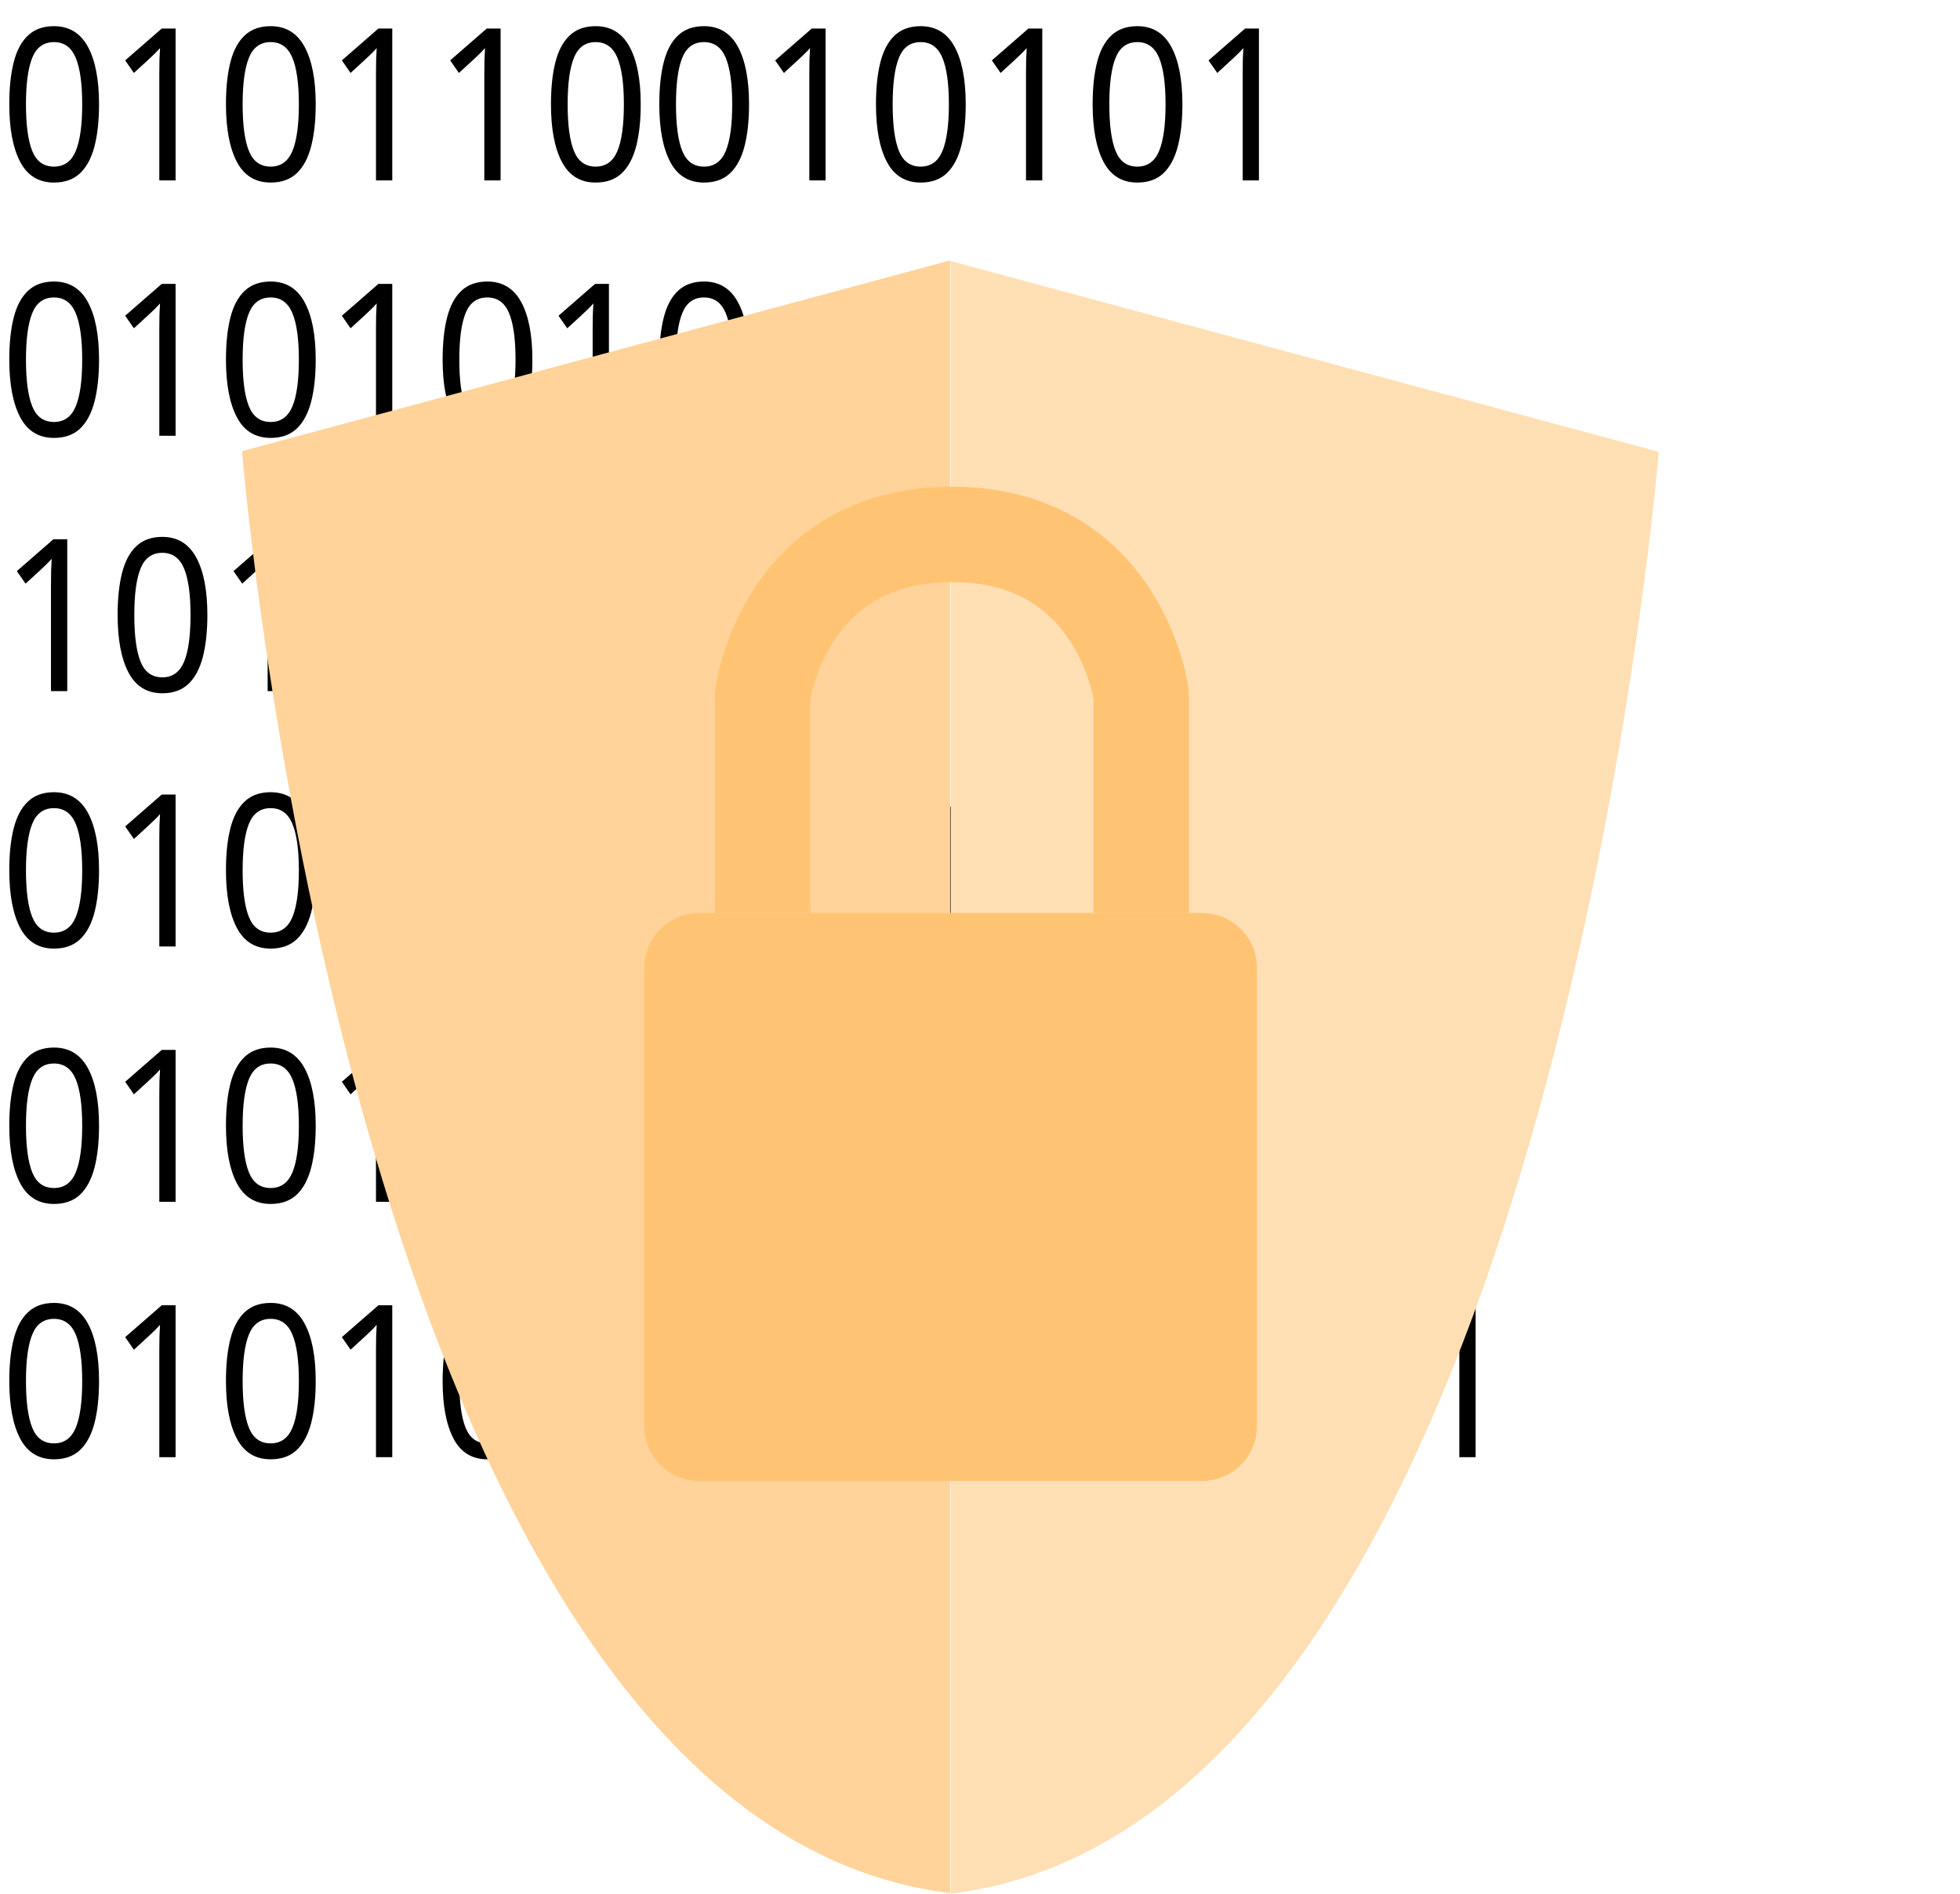
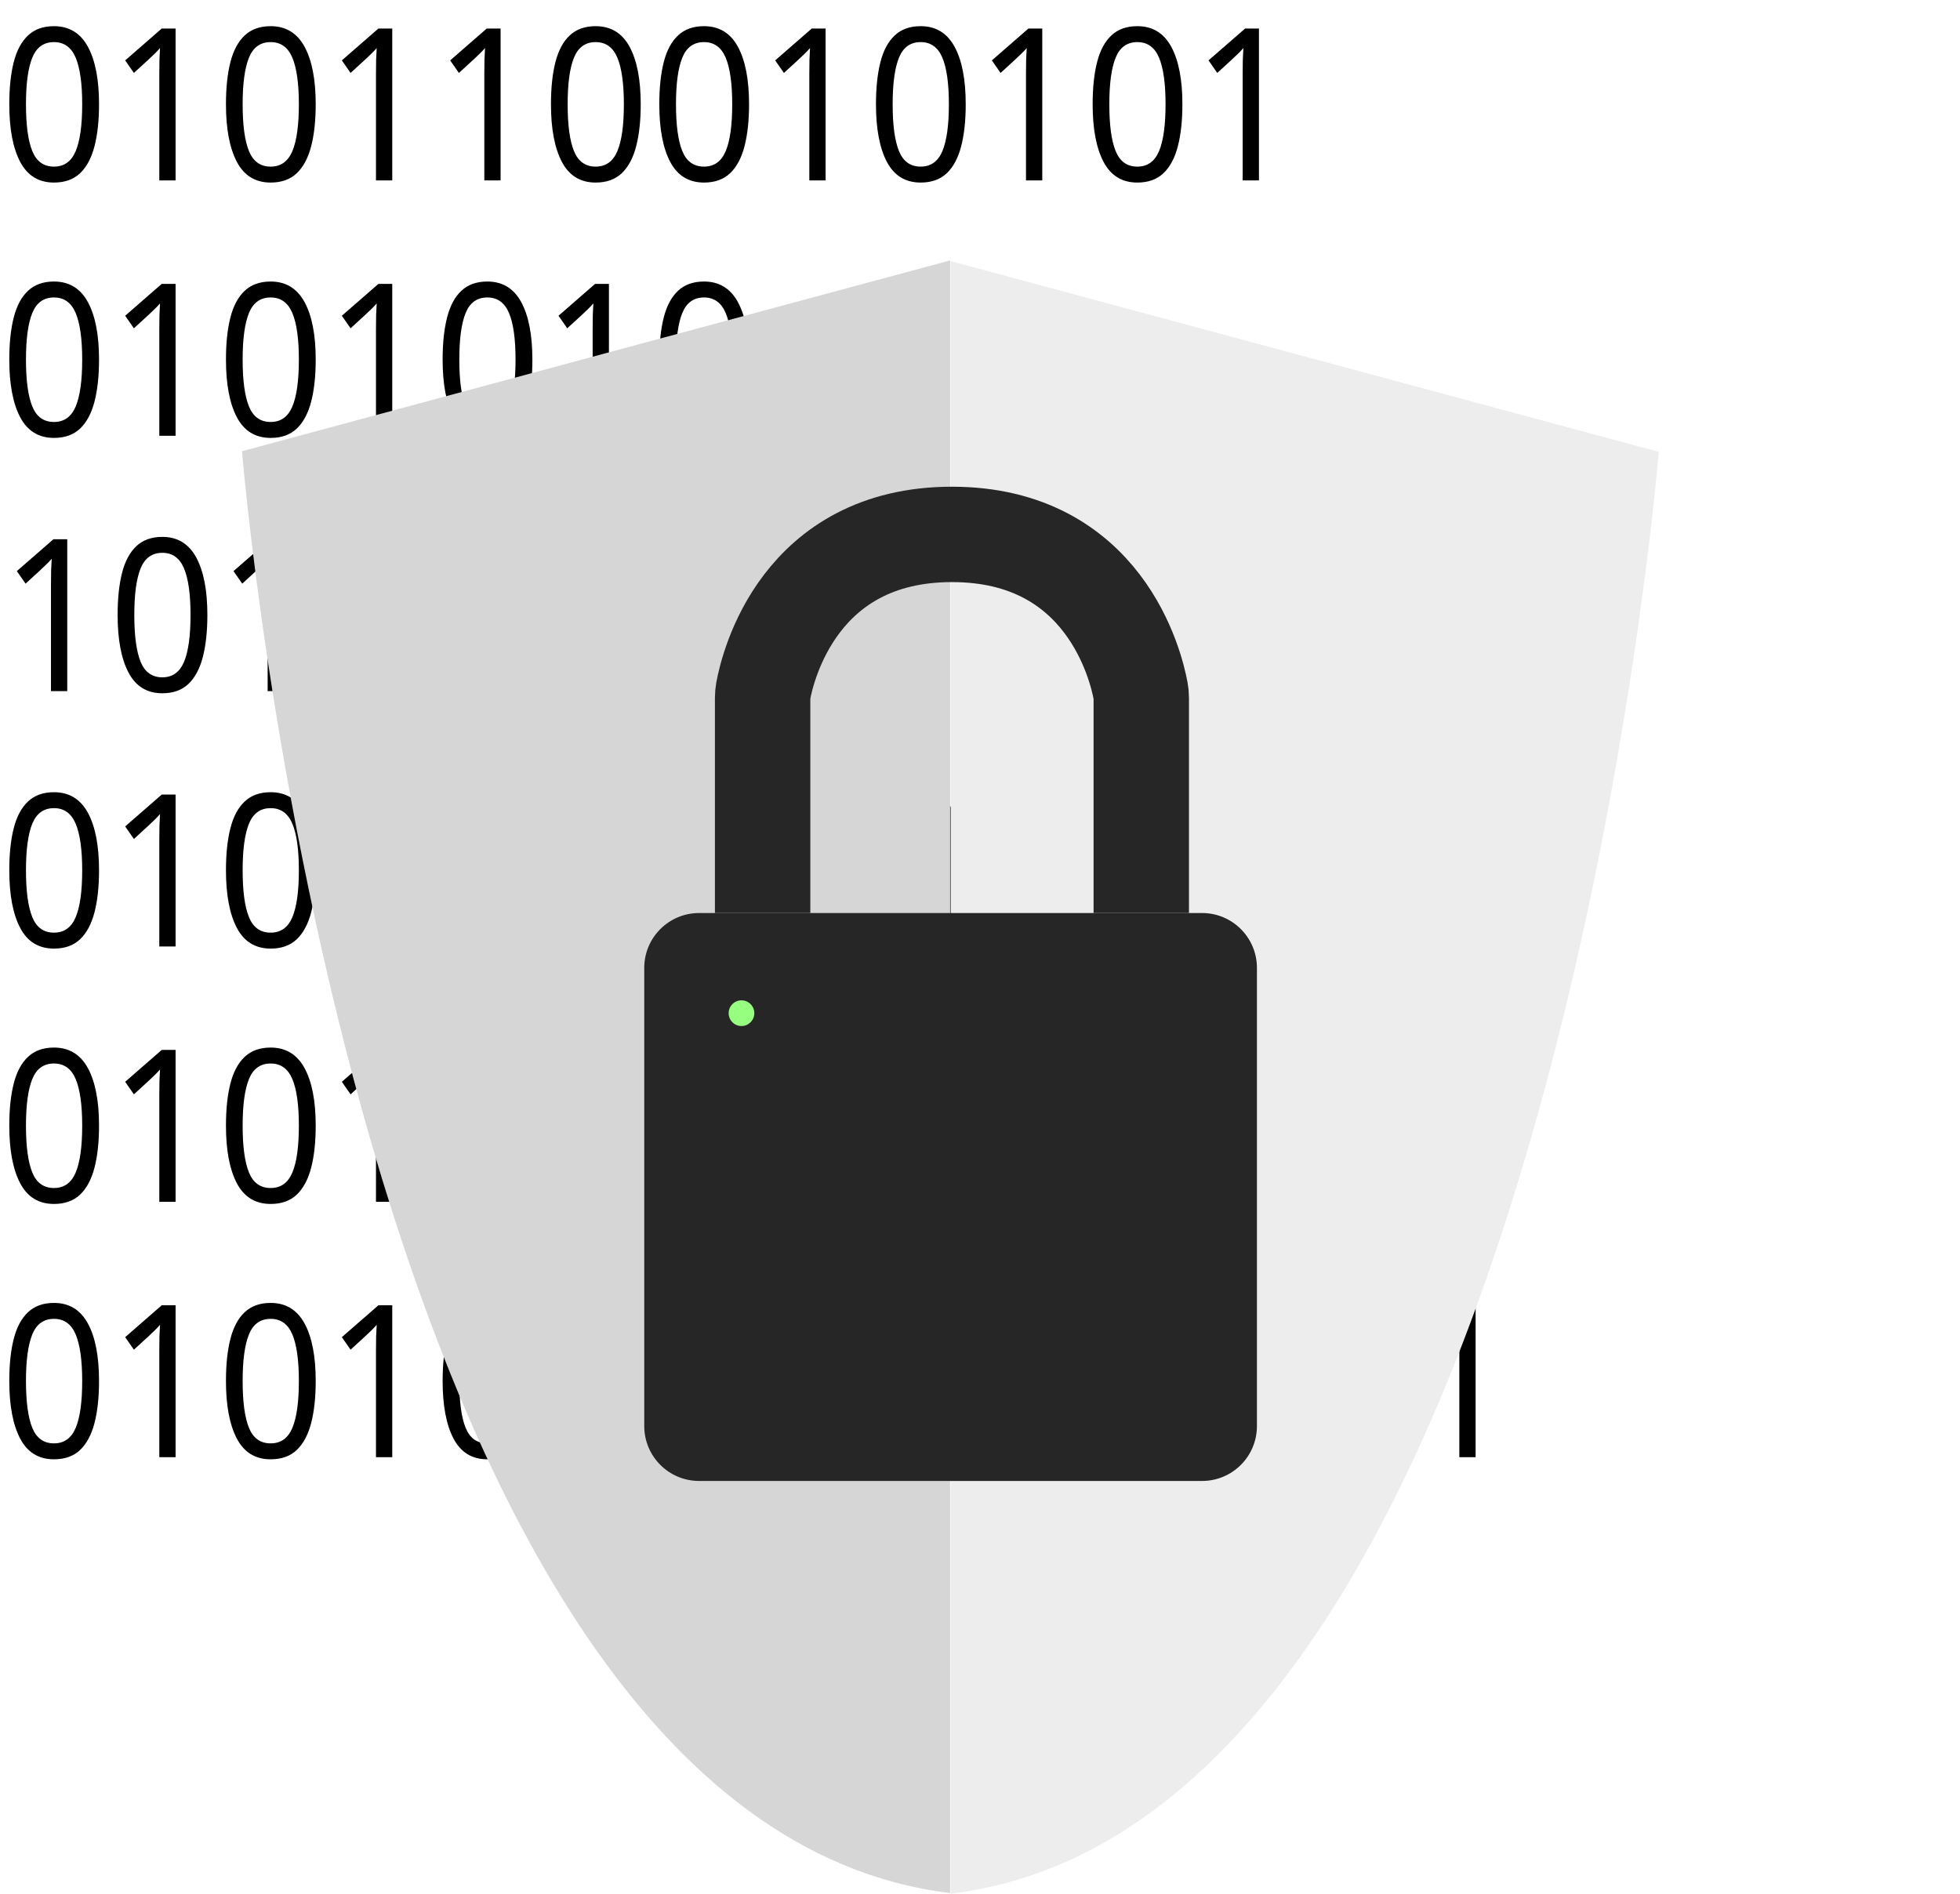
<svg xmlns="http://www.w3.org/2000/svg" viewBox="0 0 534.19 516.16">
  <defs>
-     <style>.a{font-size:58px;font-family:MajorMonoDisplay-Regular, Major Mono Display;}.b{fill:#ffdfb3;}.c{fill:#ffd399;}.d{fill:#ffc473;}.e{fill:none;stroke:#ffc473;stroke-linejoin:round;stroke-width:26px;}</style>
+     <style>.a{font-size:58px;font-family:MajorMonoDisplay-Regular, Major Mono Display;}.b{fill:#ededed;}.c{fill:#d6d6d6;}.d{fill:#262626;}.e{fill:none;stroke:#262626;stroke-linejoin:round;stroke-width:26px;}.f{fill:#97ff80;}</style>
  </defs>
  <text class="a" transform="translate(0 49.18) scale(0.89 1)">010110010101<tspan x="0" y="69.6">0101010</tspan>
    <tspan x="0" y="139.2">101010101010</tspan>
    <tspan x="0" y="208.8">01010101010</tspan>
    <tspan x="0" y="278.4">010101010</tspan>
    <tspan x="0" y="348">01010101010101</tspan>
  </text>
  <path class="b" d="M901.5,318.5l193,52s-30.13,373.36-193,393" transform="translate(-642.41 -247.34)" />
  <path class="c" d="M901.37,318.32l-193,52s30.13,373.35,193,393" transform="translate(-642.41 -247.34)" />
  <rect class="d" x="175.59" y="248.86" width="166.98" height="154.8" rx="14.95" />
  <path class="e" d="M953.46,496.2V437.59a10.42,10.42,0,0,0-.18-1.93C952.05,429,943.48,393,901.86,393s-50.2,36-51.43,42.66a11.35,11.35,0,0,0-.17,1.93V496.2" transform="translate(-642.41 -247.34)" />
+   <circle class="f" cx="202.09" cy="276.16" r="3.5" />
</svg>
